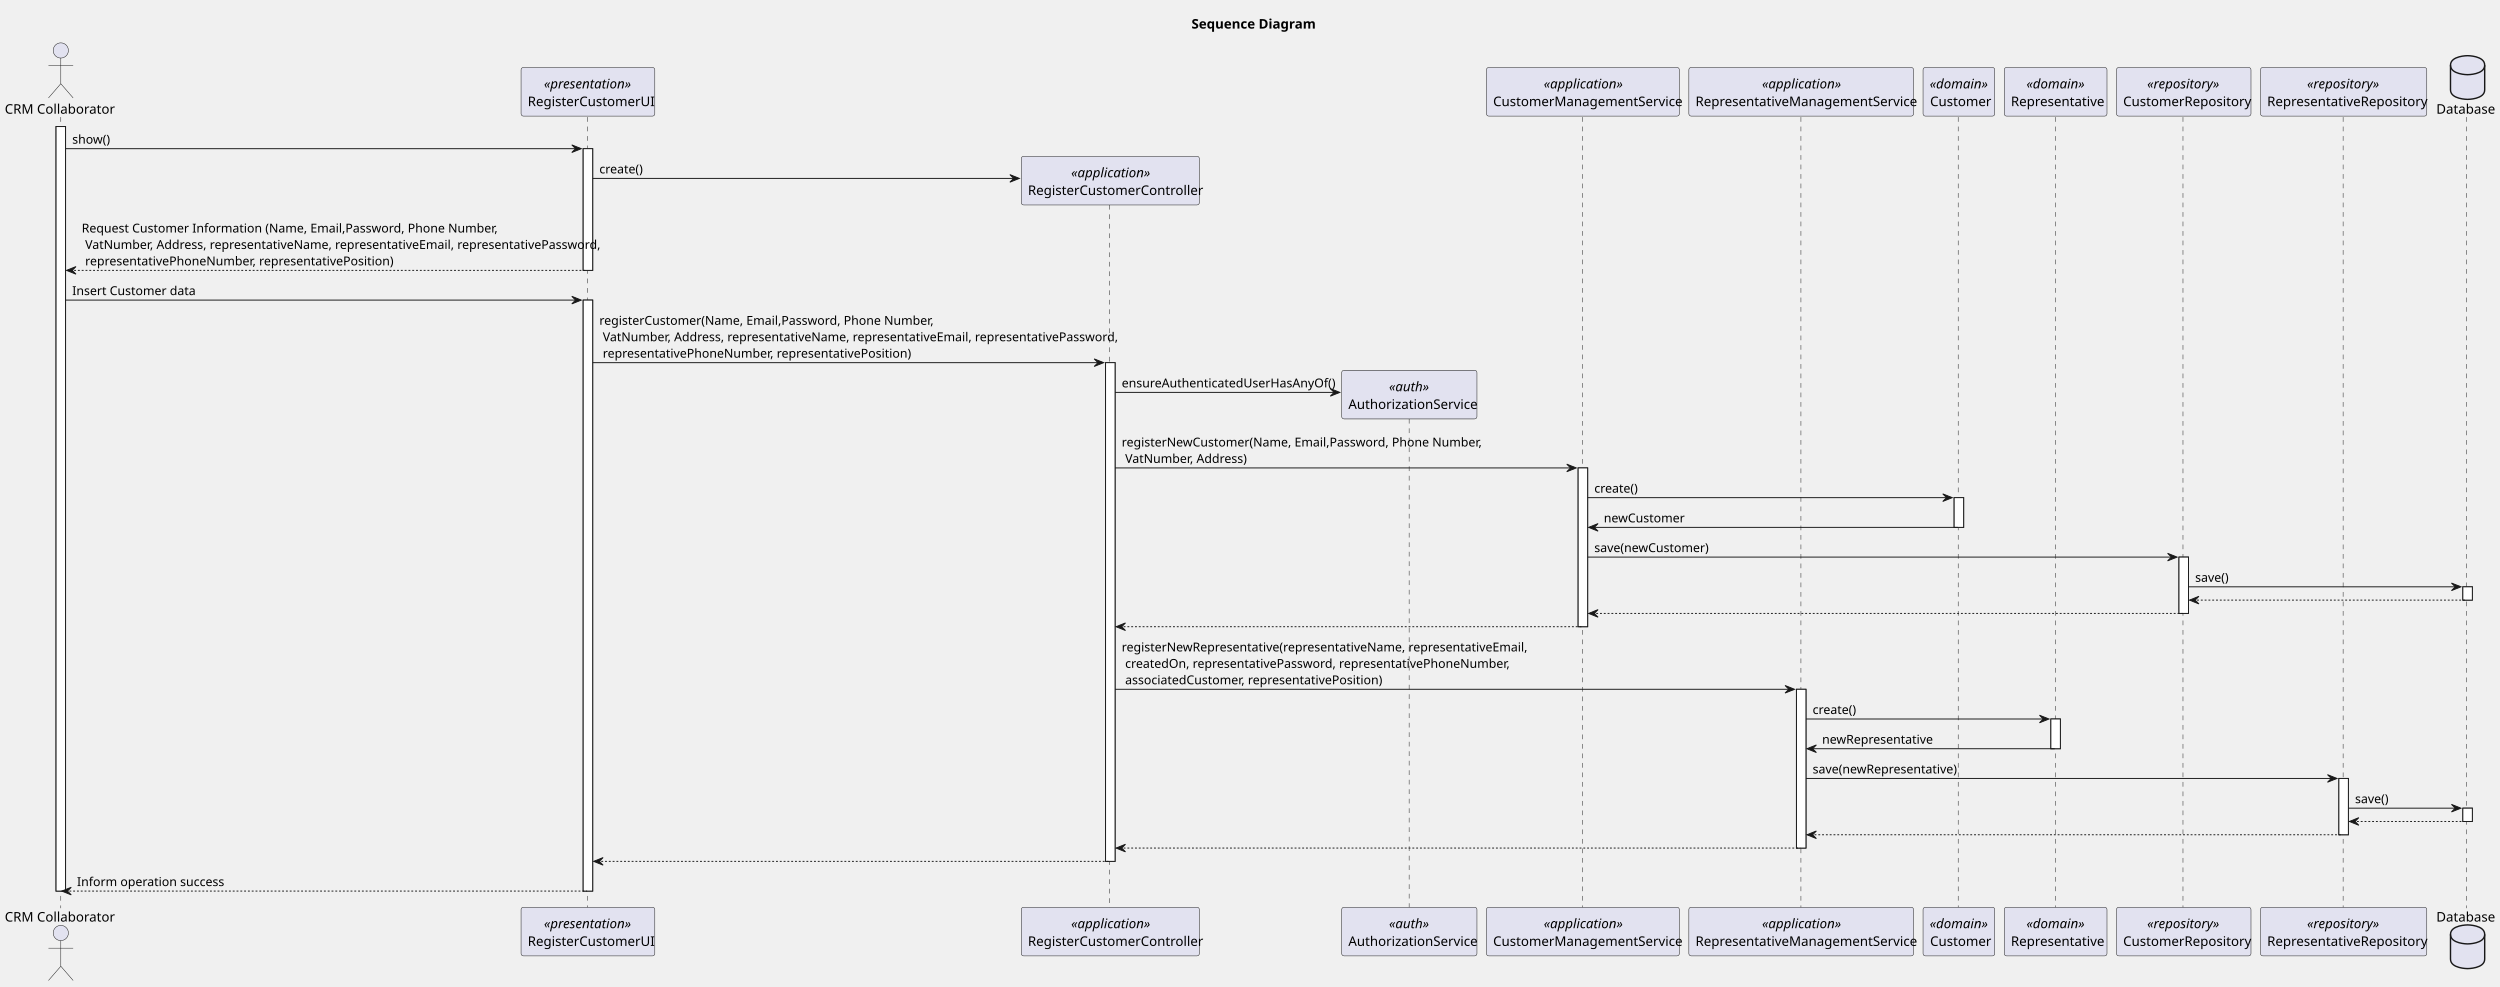
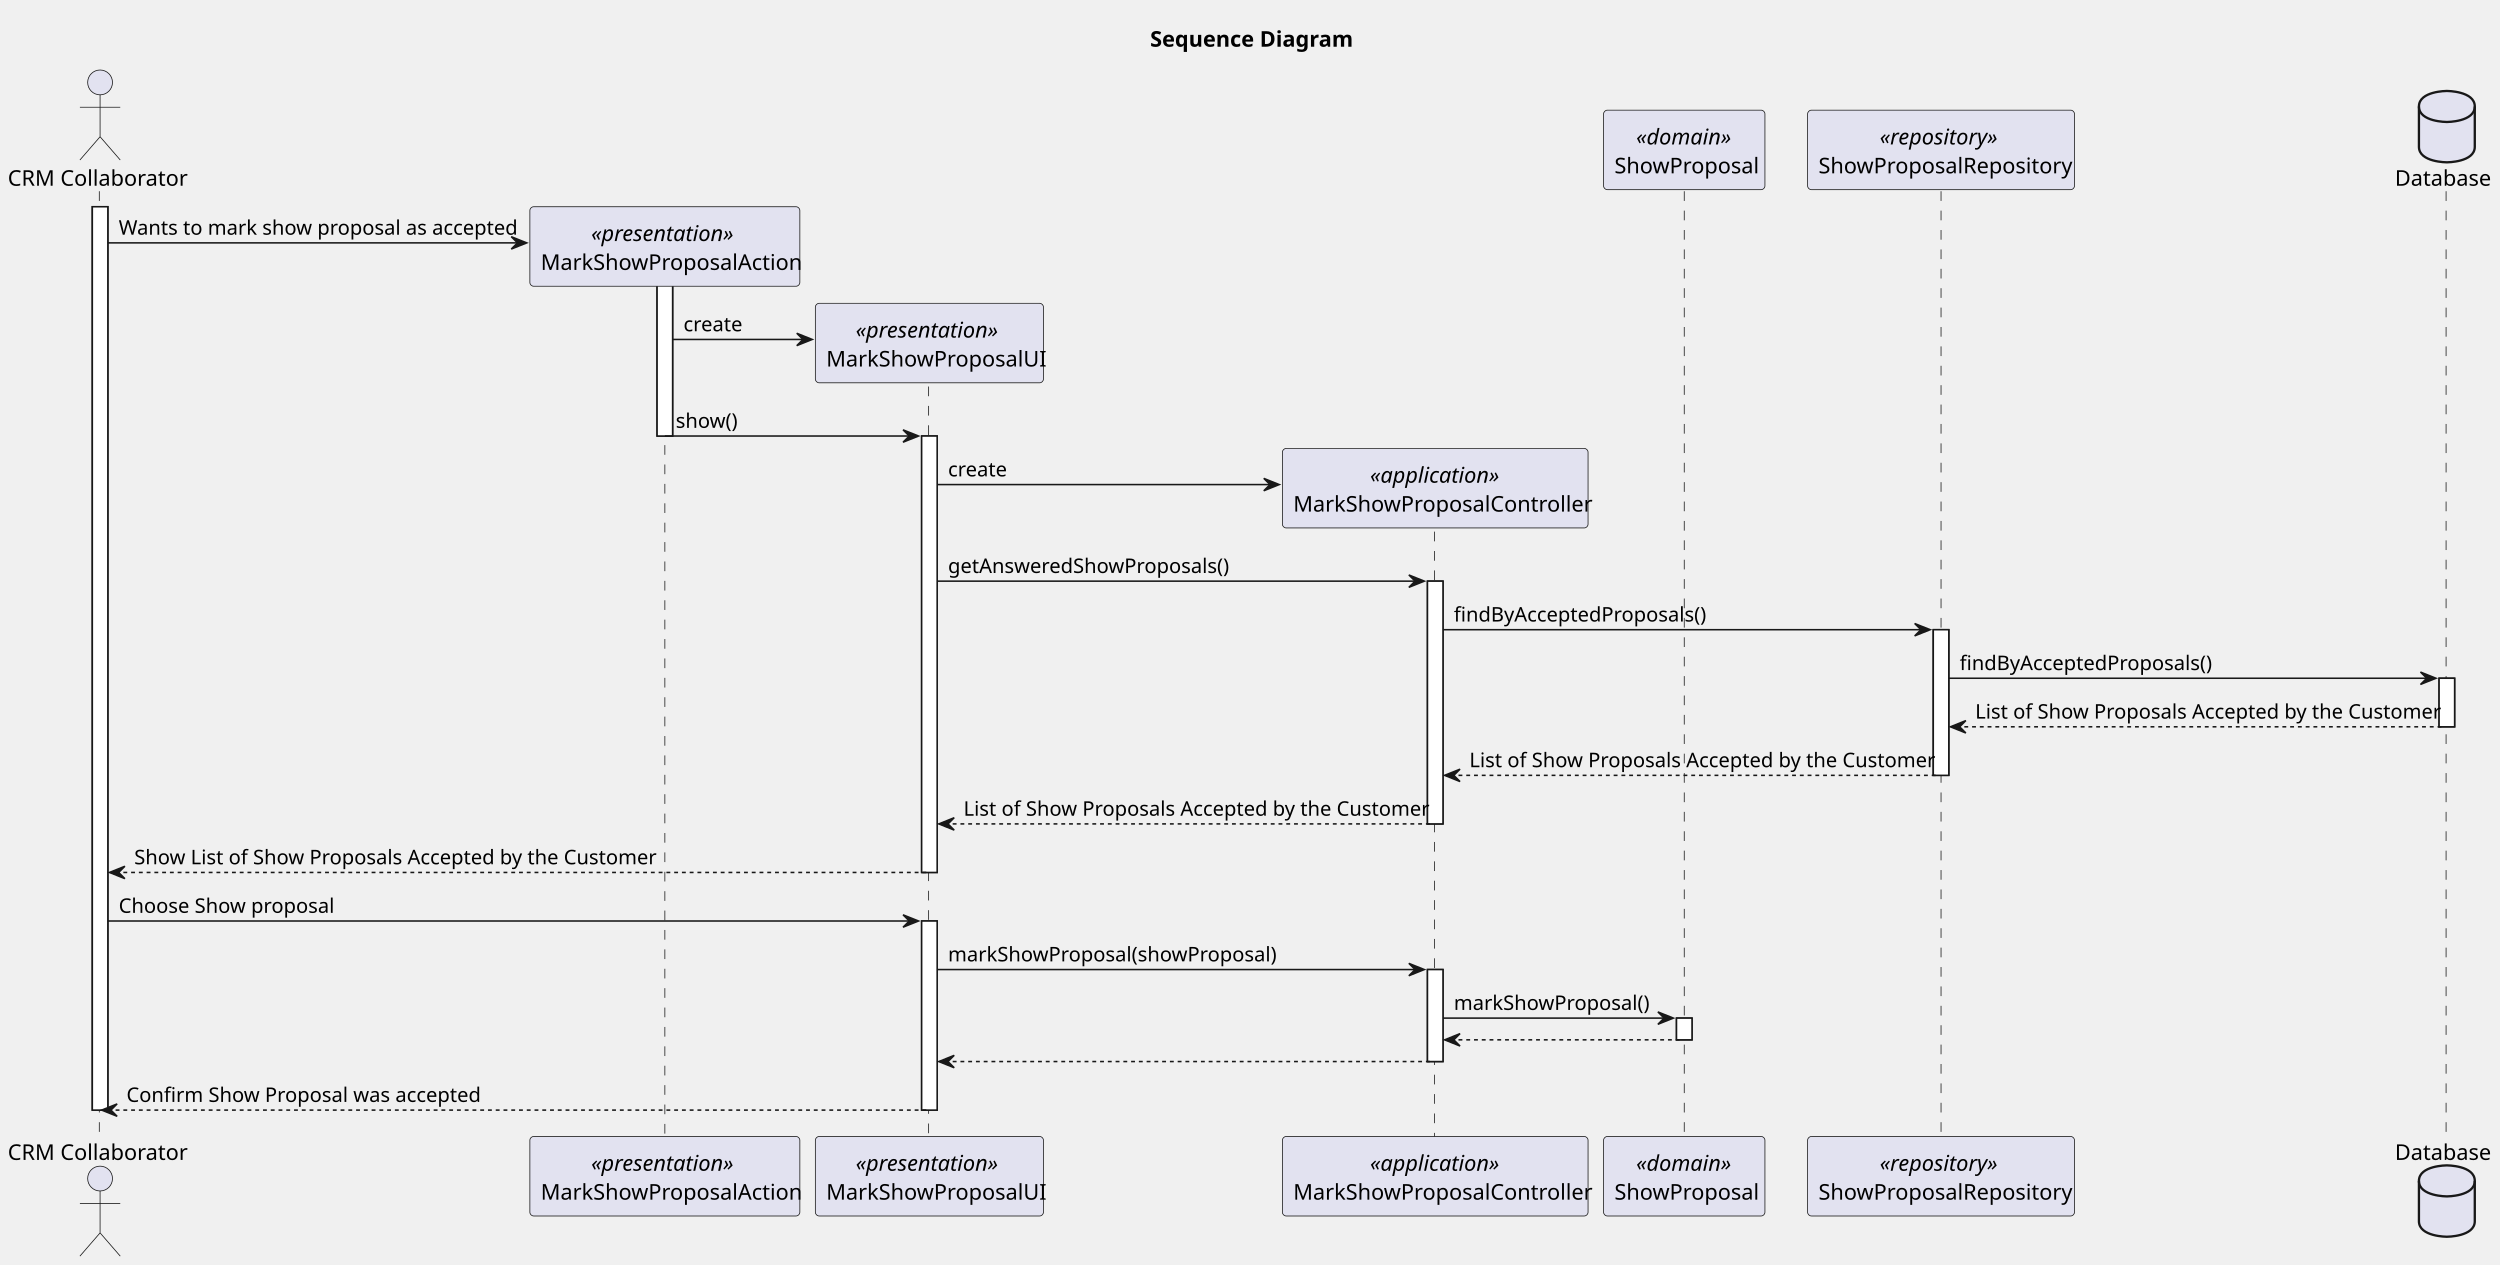
- <svg xmlns="http://www.w3.org/2000/svg" contentStyleType="text/css" height="1039px" preserveAspectRatio="none" style="width:2632px;height:1039px;background:#FFFFFF;" version="1.1" viewBox="0 0 2632 1039" width="2632px" zoomAndPan="magnify">
+ <svg xmlns="http://www.w3.org/2000/svg" contentStyleType="text/css" height="652.8px" preserveAspectRatio="none" style="width:1289px;height:652px;background:#FFFFFF;" version="1.1" viewBox="0 0 1289 652" width="1289.6px" zoomAndPan="magnify">
  <defs />
  <g>
-     <text fill="#000000" font-family="sans-serif" font-size="14" font-weight="bold" lengthAdjust="spacing" textLength="126.048" x="1254.4" y="30.107">Sequence Diagram</text>
-     <rect fill="#FFFFFF" height="804.887" style="stroke:#181818;stroke-width:1.0;" width="10" x="59.017" y="133.242" />
-     <rect fill="#FFFFFF" height="128.115" style="stroke:#181818;stroke-width:1.0;" width="10" x="613.976" y="156.533" />
-     <rect fill="#FFFFFF" height="622.189" style="stroke:#181818;stroke-width:1.0;" width="10" x="613.976" y="315.94" />
-     <rect fill="#FFFFFF" height="525.025" style="stroke:#181818;stroke-width:1.0;" width="10" x="1163.934" y="381.812" />
-     <rect fill="#FFFFFF" height="167.164" style="stroke:#181818;stroke-width:1.0;" width="10" x="1661.476" y="492.637" />
-     <rect fill="#FFFFFF" height="167.164" style="stroke:#181818;stroke-width:1.0;" width="10" x="1891.299" y="725.674" />
-     <rect fill="#FFFFFF" height="31.291" style="stroke:#181818;stroke-width:1.0;" width="10" x="2057.326" y="523.928" />
-     <rect fill="#FFFFFF" height="31.291" style="stroke:#181818;stroke-width:1.0;" width="10" x="2159.153" y="756.965" />
-     <rect fill="#FFFFFF" height="59.291" style="stroke:#181818;stroke-width:1.0;" width="10" x="2294.036" y="586.51" />
-     <rect fill="#FFFFFF" height="59.291" style="stroke:#181818;stroke-width:1.0;" width="10" x="2462.376" y="819.547" />
-     <rect fill="#FFFFFF" height="14" style="stroke:#181818;stroke-width:1.0;" width="10" x="2592.883" y="617.801" />
-     <rect fill="#FFFFFF" height="14" style="stroke:#181818;stroke-width:1.0;" width="10" x="2592.883" y="850.838" />
-     <line style="stroke:#181818;stroke-width:0.5;stroke-dasharray:5.0,5.0;" x1="64" x2="64" y1="123.242" y2="956.129" />
-     <line style="stroke:#181818;stroke-width:0.5;stroke-dasharray:5.0,5.0;" x1="618.569" x2="618.569" y1="123.242" y2="956.129" />
-     <line style="stroke:#181818;stroke-width:0.5;stroke-dasharray:5.0,5.0;" x1="1168.183" x2="1168.183" y1="205.654" y2="956.129" />
-     <line style="stroke:#181818;stroke-width:0.5;stroke-dasharray:5.0,5.0;" x1="1483.536" x2="1483.536" y1="430.934" y2="956.129" />
-     <line style="stroke:#181818;stroke-width:0.5;stroke-dasharray:5.0,5.0;" x1="1665.935" x2="1665.935" y1="123.242" y2="956.129" />
-     <line style="stroke:#181818;stroke-width:0.5;stroke-dasharray:5.0,5.0;" x1="1896.017" x2="1896.017" y1="123.242" y2="956.129" />
-     <line style="stroke:#181818;stroke-width:0.5;stroke-dasharray:5.0,5.0;" x1="2061.581" x2="2061.581" y1="123.242" y2="956.129" />
-     <line style="stroke:#181818;stroke-width:0.5;stroke-dasharray:5.0,5.0;" x1="2164.071" x2="2164.071" y1="123.242" y2="956.129" />
-     <line style="stroke:#181818;stroke-width:0.5;stroke-dasharray:5.0,5.0;" x1="2298.236" x2="2298.236" y1="123.242" y2="956.129" />
-     <line style="stroke:#181818;stroke-width:0.5;stroke-dasharray:5.0,5.0;" x1="2466.835" x2="2466.835" y1="123.242" y2="956.129" />
-     <line style="stroke:#181818;stroke-width:0.5;stroke-dasharray:5.0,5.0;" x1="2596.918" x2="2596.918" y1="123.242" y2="956.129" />
-     <text fill="#000000" font-family="sans-serif" font-size="14" lengthAdjust="spacing" textLength="112.034" x="5" y="119.728">CRM Collaborator</text>
-     <ellipse cx="64.017" cy="53.121" fill="#E2E2F0" rx="8" ry="8" style="stroke:#181818;stroke-width:0.5;" />
-     <path d="M64.017,61.121 L64.017,88.121 M51.017,69.121 L77.017,69.121 M64.017,88.121 L51.017,103.121 M64.017,88.121 L77.017,103.121 " fill="none" style="stroke:#181818;stroke-width:0.5;" />
-     <text fill="#000000" font-family="sans-serif" font-size="14" lengthAdjust="spacing" textLength="112.034" x="5" y="970.236">CRM Collaborator</text>
-     <ellipse cx="64.017" cy="982.25" fill="#E2E2F0" rx="8" ry="8" style="stroke:#181818;stroke-width:0.5;" />
-     <path d="M64.017,990.25 L64.017,1017.25 M51.017,998.25 L77.017,998.25 M64.017,1017.25 L51.017,1032.25 M64.017,1017.25 L77.017,1032.25 " fill="none" style="stroke:#181818;stroke-width:0.5;" />
-     <rect fill="#E2E2F0" height="51.242" rx="2.5" ry="2.5" style="stroke:#181818;stroke-width:0.5;" width="140.814" x="548.569" y="71" />
-     <text fill="#000000" font-family="sans-serif" font-size="14" font-style="italic" lengthAdjust="spacing" textLength="92.627" x="572.662" y="93.107">«presentation»</text>
-     <text fill="#000000" font-family="sans-serif" font-size="14" lengthAdjust="spacing" textLength="126.814" x="555.569" y="111.728">RegisterCustomerUI</text>
-     <rect fill="#E2E2F0" height="51.242" rx="2.5" ry="2.5" style="stroke:#181818;stroke-width:0.5;" width="140.814" x="548.569" y="955.129" />
-     <text fill="#000000" font-family="sans-serif" font-size="14" font-style="italic" lengthAdjust="spacing" textLength="92.627" x="572.662" y="977.236">«presentation»</text>
-     <text fill="#000000" font-family="sans-serif" font-size="14" lengthAdjust="spacing" textLength="126.814" x="555.569" y="995.857">RegisterCustomerUI</text>
-     <rect fill="#E2E2F0" height="51.242" rx="2.5" ry="2.5" style="stroke:#181818;stroke-width:0.5;" width="187.503" x="1075.183" y="955.129" />
-     <text fill="#000000" font-family="sans-serif" font-size="14" font-style="italic" lengthAdjust="spacing" textLength="82.51" x="1127.679" y="977.236">«application»</text>
-     <text fill="#000000" font-family="sans-serif" font-size="14" lengthAdjust="spacing" textLength="173.503" x="1082.183" y="995.857">RegisterCustomerController</text>
-     <rect fill="#E2E2F0" height="51.242" rx="2.5" ry="2.5" style="stroke:#181818;stroke-width:0.5;" width="142.399" x="1412.536" y="955.129" />
-     <text fill="#000000" font-family="sans-serif" font-size="14" font-style="italic" lengthAdjust="spacing" textLength="42.82" x="1462.325" y="977.236">«auth»</text>
-     <text fill="#000000" font-family="sans-serif" font-size="14" lengthAdjust="spacing" textLength="128.399" x="1419.536" y="995.857">AuthorizationService</text>
-     <rect fill="#E2E2F0" height="51.242" rx="2.5" ry="2.5" style="stroke:#181818;stroke-width:0.5;" width="203.082" x="1564.935" y="71" />
-     <text fill="#000000" font-family="sans-serif" font-size="14" font-style="italic" lengthAdjust="spacing" textLength="82.51" x="1625.221" y="93.107">«application»</text>
-     <text fill="#000000" font-family="sans-serif" font-size="14" lengthAdjust="spacing" textLength="189.082" x="1571.935" y="111.728">CustomerManagementService</text>
-     <rect fill="#E2E2F0" height="51.242" rx="2.5" ry="2.5" style="stroke:#181818;stroke-width:0.5;" width="203.082" x="1564.935" y="955.129" />
-     <text fill="#000000" font-family="sans-serif" font-size="14" font-style="italic" lengthAdjust="spacing" textLength="82.51" x="1625.221" y="977.236">«application»</text>
-     <text fill="#000000" font-family="sans-serif" font-size="14" lengthAdjust="spacing" textLength="189.082" x="1571.935" y="995.857">CustomerManagementService</text>
-     <rect fill="#E2E2F0" height="51.242" rx="2.5" ry="2.5" style="stroke:#181818;stroke-width:0.5;" width="236.565" x="1778.017" y="71" />
-     <text fill="#000000" font-family="sans-serif" font-size="14" font-style="italic" lengthAdjust="spacing" textLength="82.51" x="1855.044" y="93.107">«application»</text>
-     <text fill="#000000" font-family="sans-serif" font-size="14" lengthAdjust="spacing" textLength="222.565" x="1785.017" y="111.728">RepresentativeManagementService</text>
-     <rect fill="#E2E2F0" height="51.242" rx="2.5" ry="2.5" style="stroke:#181818;stroke-width:0.5;" width="236.565" x="1778.017" y="955.129" />
-     <text fill="#000000" font-family="sans-serif" font-size="14" font-style="italic" lengthAdjust="spacing" textLength="82.51" x="1855.044" y="977.236">«application»</text>
-     <text fill="#000000" font-family="sans-serif" font-size="14" lengthAdjust="spacing" textLength="222.565" x="1785.017" y="995.857">RepresentativeManagementService</text>
-     <rect fill="#E2E2F0" height="51.242" rx="2.5" ry="2.5" style="stroke:#181818;stroke-width:0.5;" width="75.489" x="2024.582" y="71" />
-     <text fill="#000000" font-family="sans-serif" font-size="14" font-style="italic" lengthAdjust="spacing" textLength="61.489" x="2031.582" y="93.107">«domain»</text>
-     <text fill="#000000" font-family="sans-serif" font-size="14" lengthAdjust="spacing" textLength="60.683" x="2031.985" y="111.728">Customer</text>
-     <rect fill="#E2E2F0" height="51.242" rx="2.5" ry="2.5" style="stroke:#181818;stroke-width:0.5;" width="75.489" x="2024.582" y="955.129" />
-     <text fill="#000000" font-family="sans-serif" font-size="14" font-style="italic" lengthAdjust="spacing" textLength="61.489" x="2031.582" y="977.236">«domain»</text>
-     <text fill="#000000" font-family="sans-serif" font-size="14" lengthAdjust="spacing" textLength="60.683" x="2031.985" y="995.857">Customer</text>
-     <rect fill="#E2E2F0" height="51.242" rx="2.5" ry="2.5" style="stroke:#181818;stroke-width:0.5;" width="108.165" x="2110.071" y="71" />
-     <text fill="#000000" font-family="sans-serif" font-size="14" font-style="italic" lengthAdjust="spacing" textLength="61.489" x="2133.409" y="93.107">«domain»</text>
-     <text fill="#000000" font-family="sans-serif" font-size="14" lengthAdjust="spacing" textLength="94.165" x="2117.071" y="111.728">Representative</text>
-     <rect fill="#E2E2F0" height="51.242" rx="2.5" ry="2.5" style="stroke:#181818;stroke-width:0.5;" width="108.165" x="2110.071" y="955.129" />
-     <text fill="#000000" font-family="sans-serif" font-size="14" font-style="italic" lengthAdjust="spacing" textLength="61.489" x="2133.409" y="977.236">«domain»</text>
-     <text fill="#000000" font-family="sans-serif" font-size="14" lengthAdjust="spacing" textLength="94.165" x="2117.071" y="995.857">Representative</text>
-     <rect fill="#E2E2F0" height="51.242" rx="2.5" ry="2.5" style="stroke:#181818;stroke-width:0.5;" width="141.6" x="2228.236" y="71" />
-     <text fill="#000000" font-family="sans-serif" font-size="14" font-style="italic" lengthAdjust="spacing" textLength="77.041" x="2260.515" y="93.107">«repository»</text>
-     <text fill="#000000" font-family="sans-serif" font-size="14" lengthAdjust="spacing" textLength="127.6" x="2235.236" y="111.728">CustomerRepository</text>
-     <rect fill="#E2E2F0" height="51.242" rx="2.5" ry="2.5" style="stroke:#181818;stroke-width:0.5;" width="141.6" x="2228.236" y="955.129" />
-     <text fill="#000000" font-family="sans-serif" font-size="14" font-style="italic" lengthAdjust="spacing" textLength="77.041" x="2260.515" y="977.236">«repository»</text>
-     <text fill="#000000" font-family="sans-serif" font-size="14" lengthAdjust="spacing" textLength="127.6" x="2235.236" y="995.857">CustomerRepository</text>
-     <rect fill="#E2E2F0" height="51.242" rx="2.5" ry="2.5" style="stroke:#181818;stroke-width:0.5;" width="175.082" x="2379.835" y="71" />
-     <text fill="#000000" font-family="sans-serif" font-size="14" font-style="italic" lengthAdjust="spacing" textLength="77.041" x="2428.856" y="93.107">«repository»</text>
-     <text fill="#000000" font-family="sans-serif" font-size="14" lengthAdjust="spacing" textLength="161.082" x="2386.835" y="111.728">RepresentativeRepository</text>
-     <rect fill="#E2E2F0" height="51.242" rx="2.5" ry="2.5" style="stroke:#181818;stroke-width:0.5;" width="175.082" x="2379.835" y="955.129" />
-     <text fill="#000000" font-family="sans-serif" font-size="14" font-style="italic" lengthAdjust="spacing" textLength="77.041" x="2428.856" y="977.236">«repository»</text>
-     <text fill="#000000" font-family="sans-serif" font-size="14" lengthAdjust="spacing" textLength="161.082" x="2386.835" y="995.857">RepresentativeRepository</text>
-     <text fill="#000000" font-family="sans-serif" font-size="14" lengthAdjust="spacing" textLength="59.931" x="2564.918" y="119.728">Database</text>
-     <path d="M2579.883,68.621 C2579.883,58.621 2597.883,58.621 2597.883,58.621 C2597.883,58.621 2615.883,58.621 2615.883,68.621 L2615.883,94.621 C2615.883,104.621 2597.883,104.621 2597.883,104.621 C2597.883,104.621 2579.883,104.621 2579.883,94.621 L2579.883,68.621 " fill="#E2E2F0" style="stroke:#181818;stroke-width:1.5;" />
-     <path d="M2579.883,68.621 C2579.883,78.621 2597.883,78.621 2597.883,78.621 C2597.883,78.621 2615.883,78.621 2615.883,68.621 " fill="none" style="stroke:#181818;stroke-width:1.5;" />
-     <text fill="#000000" font-family="sans-serif" font-size="14" lengthAdjust="spacing" textLength="59.931" x="2564.918" y="970.236">Database</text>
-     <path d="M2579.883,983.75 C2579.883,973.75 2597.883,973.75 2597.883,973.75 C2597.883,973.75 2615.883,973.75 2615.883,983.75 L2615.883,1009.75 C2615.883,1019.75 2597.883,1019.75 2597.883,1019.75 C2597.883,1019.75 2579.883,1019.75 2579.883,1009.75 L2579.883,983.75 " fill="#E2E2F0" style="stroke:#181818;stroke-width:1.5;" />
-     <path d="M2579.883,983.75 C2579.883,993.75 2597.883,993.75 2597.883,993.75 C2597.883,993.75 2615.883,993.75 2615.883,983.75 " fill="none" style="stroke:#181818;stroke-width:1.5;" />
-     <rect fill="#FFFFFF" height="804.887" style="stroke:#181818;stroke-width:1.0;" width="10" x="59.017" y="133.242" />
-     <rect fill="#FFFFFF" height="128.115" style="stroke:#181818;stroke-width:1.0;" width="10" x="613.976" y="156.533" />
-     <rect fill="#FFFFFF" height="622.189" style="stroke:#181818;stroke-width:1.0;" width="10" x="613.976" y="315.94" />
-     <rect fill="#FFFFFF" height="525.025" style="stroke:#181818;stroke-width:1.0;" width="10" x="1163.934" y="381.812" />
-     <rect fill="#FFFFFF" height="167.164" style="stroke:#181818;stroke-width:1.0;" width="10" x="1661.476" y="492.637" />
-     <rect fill="#FFFFFF" height="167.164" style="stroke:#181818;stroke-width:1.0;" width="10" x="1891.299" y="725.674" />
-     <rect fill="#FFFFFF" height="31.291" style="stroke:#181818;stroke-width:1.0;" width="10" x="2057.326" y="523.928" />
-     <rect fill="#FFFFFF" height="31.291" style="stroke:#181818;stroke-width:1.0;" width="10" x="2159.153" y="756.965" />
-     <rect fill="#FFFFFF" height="59.291" style="stroke:#181818;stroke-width:1.0;" width="10" x="2294.036" y="586.51" />
-     <rect fill="#FFFFFF" height="59.291" style="stroke:#181818;stroke-width:1.0;" width="10" x="2462.376" y="819.547" />
-     <rect fill="#FFFFFF" height="14" style="stroke:#181818;stroke-width:1.0;" width="10" x="2592.883" y="617.801" />
-     <rect fill="#FFFFFF" height="14" style="stroke:#181818;stroke-width:1.0;" width="10" x="2592.883" y="850.838" />
-     <polygon fill="#181818" points="601.976,152.533,611.976,156.533,601.976,160.533,605.976,156.533" style="stroke:#181818;stroke-width:1.0;" />
-     <line style="stroke:#181818;stroke-width:1.0;" x1="69.017" x2="607.976" y1="156.533" y2="156.533" />
-     <text fill="#000000" font-family="sans-serif" font-size="13" lengthAdjust="spacing" textLength="39.006" x="76.017" y="151.27">show()</text>
-     <polygon fill="#181818" points="1063.183,183.824,1073.183,187.824,1063.183,191.824,1067.183,187.824" style="stroke:#181818;stroke-width:1.0;" />
-     <line style="stroke:#181818;stroke-width:1.0;" x1="623.976" x2="1069.183" y1="187.824" y2="187.824" />
-     <text fill="#000000" font-family="sans-serif" font-size="13" lengthAdjust="spacing" textLength="44.789" x="630.976" y="182.561">create()</text>
-     <rect fill="#E2E2F0" height="51.242" rx="2.5" ry="2.5" style="stroke:#181818;stroke-width:0.5;" width="187.503" x="1075.183" y="164.533" />
-     <text fill="#000000" font-family="sans-serif" font-size="14" font-style="italic" lengthAdjust="spacing" textLength="82.51" x="1127.679" y="186.641">«application»</text>
-     <text fill="#000000" font-family="sans-serif" font-size="14" lengthAdjust="spacing" textLength="173.503" x="1082.183" y="205.262">RegisterCustomerController</text>
-     <polygon fill="#181818" points="80.017,280.648,70.017,284.648,80.017,288.648,76.017,284.648" style="stroke:#181818;stroke-width:1.0;" />
-     <line style="stroke:#181818;stroke-width:1.0;stroke-dasharray:2.0,2.0;" x1="74.017" x2="617.976" y1="284.648" y2="284.648" />
-     <text fill="#000000" font-family="sans-serif" font-size="13" lengthAdjust="spacing" textLength="418.336" x="86.017" y="244.804">Request Customer Information (Name, Email,Password, Phone Number,</text>
-     <text fill="#000000" font-family="sans-serif" font-size="13" lengthAdjust="spacing" textLength="517.347" x="89.629" y="262.095">VatNumber, Address, representativeName, representativeEmail, representativePassword,</text>
-     <text fill="#000000" font-family="sans-serif" font-size="13" lengthAdjust="spacing" textLength="306.389" x="89.629" y="279.386">representativePhoneNumber, representativePosition)</text>
-     <polygon fill="#181818" points="601.976,311.94,611.976,315.94,601.976,319.94,605.976,315.94" style="stroke:#181818;stroke-width:1.0;" />
-     <line style="stroke:#181818;stroke-width:1.0;" x1="69.017" x2="607.976" y1="315.94" y2="315.94" />
-     <text fill="#000000" font-family="sans-serif" font-size="13" lengthAdjust="spacing" textLength="121.386" x="76.017" y="310.677">Insert Customer data</text>
-     <polygon fill="#181818" points="1151.934,377.812,1161.934,381.812,1151.934,385.812,1155.934,381.812" style="stroke:#181818;stroke-width:1.0;" />
-     <line style="stroke:#181818;stroke-width:1.0;" x1="623.976" x2="1157.934" y1="381.812" y2="381.812" />
-     <text fill="#000000" font-family="sans-serif" font-size="13" lengthAdjust="spacing" textLength="337.397" x="630.976" y="341.968">registerCustomer(Name, Email,Password, Phone Number,</text>
-     <text fill="#000000" font-family="sans-serif" font-size="13" lengthAdjust="spacing" textLength="517.347" x="634.587" y="359.259">VatNumber, Address, representativeName, representativeEmail, representativePassword,</text>
-     <text fill="#000000" font-family="sans-serif" font-size="13" lengthAdjust="spacing" textLength="306.389" x="634.587" y="376.55">representativePhoneNumber, representativePosition)</text>
-     <polygon fill="#181818" points="1400.536,409.103,1410.536,413.103,1400.536,417.103,1404.536,413.103" style="stroke:#181818;stroke-width:1.0;" />
-     <line style="stroke:#181818;stroke-width:1.0;" x1="1173.934" x2="1406.536" y1="413.103" y2="413.103" />
-     <text fill="#000000" font-family="sans-serif" font-size="13" lengthAdjust="spacing" textLength="214.602" x="1180.934" y="407.841">ensureAuthenticatedUserHasAnyOf()</text>
-     <rect fill="#E2E2F0" height="51.242" rx="2.5" ry="2.5" style="stroke:#181818;stroke-width:0.5;" width="142.399" x="1412.536" y="389.812" />
-     <text fill="#000000" font-family="sans-serif" font-size="14" font-style="italic" lengthAdjust="spacing" textLength="42.82" x="1462.325" y="411.92">«auth»</text>
-     <text fill="#000000" font-family="sans-serif" font-size="14" lengthAdjust="spacing" textLength="128.399" x="1419.536" y="430.541">AuthorizationService</text>
-     <polygon fill="#181818" points="1649.476,488.637,1659.476,492.637,1649.476,496.637,1653.476,492.637" style="stroke:#181818;stroke-width:1.0;" />
-     <line style="stroke:#181818;stroke-width:1.0;" x1="1173.934" x2="1655.476" y1="492.637" y2="492.637" />
-     <text fill="#000000" font-family="sans-serif" font-size="13" lengthAdjust="spacing" textLength="363.403" x="1180.934" y="470.083">registerNewCustomer(Name, Email,Password, Phone Number,</text>
-     <text fill="#000000" font-family="sans-serif" font-size="13" lengthAdjust="spacing" textLength="124.992" x="1184.546" y="487.374">VatNumber, Address)</text>
-     <polygon fill="#181818" points="2045.326,519.928,2055.326,523.928,2045.326,527.928,2049.326,523.928" style="stroke:#181818;stroke-width:1.0;" />
-     <line style="stroke:#181818;stroke-width:1.0;" x1="1671.476" x2="2051.326" y1="523.928" y2="523.928" />
-     <text fill="#000000" font-family="sans-serif" font-size="13" lengthAdjust="spacing" textLength="44.789" x="1678.476" y="518.665">create()</text>
-     <polygon fill="#181818" points="1682.476,551.219,1672.476,555.219,1682.476,559.219,1678.476,555.219" style="stroke:#181818;stroke-width:1.0;" />
-     <line style="stroke:#181818;stroke-width:1.0;" x1="1676.476" x2="2061.326" y1="555.219" y2="555.219" />
-     <text fill="#000000" font-family="sans-serif" font-size="13" lengthAdjust="spacing" textLength="80.196" x="1688.476" y="549.956">newCustomer</text>
-     <polygon fill="#181818" points="2282.036,582.51,2292.036,586.51,2282.036,590.51,2286.036,586.51" style="stroke:#181818;stroke-width:1.0;" />
-     <line style="stroke:#181818;stroke-width:1.0;" x1="1671.476" x2="2288.036" y1="586.51" y2="586.51" />
-     <text fill="#000000" font-family="sans-serif" font-size="13" lengthAdjust="spacing" textLength="116.314" x="1678.476" y="581.247">save(newCustomer)</text>
-     <polygon fill="#181818" points="2580.883,613.801,2590.883,617.801,2580.883,621.801,2584.883,617.801" style="stroke:#181818;stroke-width:1.0;" />
-     <line style="stroke:#181818;stroke-width:1.0;" x1="2304.036" x2="2586.883" y1="617.801" y2="617.801" />
-     <text fill="#000000" font-family="sans-serif" font-size="13" lengthAdjust="spacing" textLength="36.118" x="2311.036" y="612.538">save()</text>
-     <polygon fill="#181818" points="2315.036,627.801,2305.036,631.801,2315.036,635.801,2311.036,631.801" style="stroke:#181818;stroke-width:1.0;" />
-     <line style="stroke:#181818;stroke-width:1.0;stroke-dasharray:2.0,2.0;" x1="2309.036" x2="2596.883" y1="631.801" y2="631.801" />
-     <polygon fill="#181818" points="1682.476,641.801,1672.476,645.801,1682.476,649.801,1678.476,645.801" style="stroke:#181818;stroke-width:1.0;" />
-     <line style="stroke:#181818;stroke-width:1.0;stroke-dasharray:2.0,2.0;" x1="1676.476" x2="2298.036" y1="645.801" y2="645.801" />
-     <polygon fill="#181818" points="1184.934,655.801,1174.934,659.801,1184.934,663.801,1180.934,659.801" style="stroke:#181818;stroke-width:1.0;" />
-     <line style="stroke:#181818;stroke-width:1.0;stroke-dasharray:2.0,2.0;" x1="1178.934" x2="1665.476" y1="659.801" y2="659.801" />
-     <polygon fill="#181818" points="1879.299,721.674,1889.299,725.674,1879.299,729.674,1883.299,725.674" style="stroke:#181818;stroke-width:1.0;" />
-     <line style="stroke:#181818;stroke-width:1.0;" x1="1173.934" x2="1885.299" y1="725.674" y2="725.674" />
-     <text fill="#000000" font-family="sans-serif" font-size="13" lengthAdjust="spacing" textLength="403.901" x="1180.934" y="685.829">registerNewRepresentative(representativeName, representativeEmail,</text>
-     <text fill="#000000" font-family="sans-serif" font-size="13" lengthAdjust="spacing" textLength="384.427" x="1184.546" y="703.12">createdOn, representativePassword, representativePhoneNumber,</text>
-     <text fill="#000000" font-family="sans-serif" font-size="13" lengthAdjust="spacing" textLength="258.68" x="1184.546" y="720.411">associatedCustomer, representativePosition)</text>
-     <polygon fill="#181818" points="2147.153,752.965,2157.153,756.965,2147.153,760.965,2151.153,756.965" style="stroke:#181818;stroke-width:1.0;" />
-     <line style="stroke:#181818;stroke-width:1.0;" x1="1901.299" x2="2153.153" y1="756.965" y2="756.965" />
-     <text fill="#000000" font-family="sans-serif" font-size="13" lengthAdjust="spacing" textLength="44.789" x="1908.299" y="751.702">create()</text>
-     <polygon fill="#181818" points="1912.299,784.256,1902.299,788.256,1912.299,792.256,1908.299,788.256" style="stroke:#181818;stroke-width:1.0;" />
-     <line style="stroke:#181818;stroke-width:1.0;" x1="1906.299" x2="2163.153" y1="788.256" y2="788.256" />
-     <text fill="#000000" font-family="sans-serif" font-size="13" lengthAdjust="spacing" textLength="111.287" x="1918.299" y="782.993">newRepresentative</text>
-     <polygon fill="#181818" points="2450.376,815.547,2460.376,819.547,2450.376,823.547,2454.376,819.547" style="stroke:#181818;stroke-width:1.0;" />
-     <line style="stroke:#181818;stroke-width:1.0;" x1="1901.299" x2="2456.376" y1="819.547" y2="819.547" />
-     <text fill="#000000" font-family="sans-serif" font-size="13" lengthAdjust="spacing" textLength="147.405" x="1908.299" y="814.284">save(newRepresentative)</text>
-     <polygon fill="#181818" points="2580.883,846.838,2590.883,850.838,2580.883,854.838,2584.883,850.838" style="stroke:#181818;stroke-width:1.0;" />
-     <line style="stroke:#181818;stroke-width:1.0;" x1="2472.376" x2="2586.883" y1="850.838" y2="850.838" />
-     <text fill="#000000" font-family="sans-serif" font-size="13" lengthAdjust="spacing" textLength="36.118" x="2479.376" y="845.575">save()</text>
-     <polygon fill="#181818" points="2483.376,860.838,2473.376,864.838,2483.376,868.838,2479.376,864.838" style="stroke:#181818;stroke-width:1.0;" />
-     <line style="stroke:#181818;stroke-width:1.0;stroke-dasharray:2.0,2.0;" x1="2477.376" x2="2596.883" y1="864.838" y2="864.838" />
-     <polygon fill="#181818" points="1912.299,874.838,1902.299,878.838,1912.299,882.838,1908.299,878.838" style="stroke:#181818;stroke-width:1.0;" />
-     <line style="stroke:#181818;stroke-width:1.0;stroke-dasharray:2.0,2.0;" x1="1906.299" x2="2466.376" y1="878.838" y2="878.838" />
-     <polygon fill="#181818" points="1184.934,888.838,1174.934,892.838,1184.934,896.838,1180.934,892.838" style="stroke:#181818;stroke-width:1.0;" />
-     <line style="stroke:#181818;stroke-width:1.0;stroke-dasharray:2.0,2.0;" x1="1178.934" x2="1895.299" y1="892.838" y2="892.838" />
-     <polygon fill="#181818" points="634.976,902.838,624.976,906.838,634.976,910.838,630.976,906.838" style="stroke:#181818;stroke-width:1.0;" />
-     <line style="stroke:#181818;stroke-width:1.0;stroke-dasharray:2.0,2.0;" x1="628.976" x2="1167.934" y1="906.838" y2="906.838" />
-     <polygon fill="#181818" points="75.017,934.129,65.017,938.129,75.017,942.129,71.017,938.129" style="stroke:#181818;stroke-width:1.0;" />
-     <line style="stroke:#181818;stroke-width:1.0;stroke-dasharray:2.0,2.0;" x1="69.017" x2="617.976" y1="938.129" y2="938.129" />
-     <text fill="#000000" font-family="sans-serif" font-size="13" lengthAdjust="spacing" textLength="145.234" x="81.017" y="932.866">Inform operation success</text>
+     <text fill="#000000" font-family="sans-serif" font-size="11.2" font-weight="bold" lengthAdjust="spacing" textLength="105.6" x="593" y="24.086">Sequence Diagram</text>
+     <rect fill="#FFFFFF" height="465.775" style="stroke:#181818;stroke-width:0.8;" width="8" x="47.6" y="106.594" />
+     <rect fill="#FFFFFF" height="91.588" style="stroke:#181818;stroke-width:0.8;" width="8" x="338.8" y="133.227" />
+     <rect fill="#FFFFFF" height="225.023" style="stroke:#181818;stroke-width:0.8;" width="8" x="475.2" y="224.814" />
+     <rect fill="#FFFFFF" height="97.498" style="stroke:#181818;stroke-width:0.8;" width="8" x="475.2" y="474.87" />
+     <rect fill="#FFFFFF" height="125.164" style="stroke:#181818;stroke-width:0.8;" width="8" x="736" y="299.641" />
+     <rect fill="#FFFFFF" height="47.433" style="stroke:#181818;stroke-width:0.8;" width="8" x="736" y="499.903" />
+     <rect fill="#FFFFFF" height="11.2" style="stroke:#181818;stroke-width:0.8;" width="8" x="864.4" y="524.936" />
+     <rect fill="#FFFFFF" height="75.098" style="stroke:#181818;stroke-width:0.8;" width="8" x="996.8" y="324.673" />
+     <rect fill="#FFFFFF" height="25.033" style="stroke:#181818;stroke-width:0.8;" width="8" x="1257.6" y="349.706" />
+     <line style="stroke:#181818;stroke-width:0.4;stroke-dasharray:5.0,5.0;" x1="51.2" x2="51.2" y1="98.594" y2="586.769" />
+     <line style="stroke:#181818;stroke-width:0.4;stroke-dasharray:5.0,5.0;" x1="342.8" x2="342.8" y1="139.491" y2="586.769" />
+     <line style="stroke:#181818;stroke-width:0.4;stroke-dasharray:5.0,5.0;" x1="478.8" x2="478.8" y1="189.284" y2="586.769" />
+     <line style="stroke:#181818;stroke-width:0.4;stroke-dasharray:5.0,5.0;" x1="739.6" x2="739.6" y1="264.111" y2="586.769" />
+     <line style="stroke:#181818;stroke-width:0.4;stroke-dasharray:5.0,5.0;" x1="868.4" x2="868.4" y1="98.594" y2="586.769" />
+     <line style="stroke:#181818;stroke-width:0.4;stroke-dasharray:5.0,5.0;" x1="1000.8" x2="1000.8" y1="98.594" y2="586.769" />
+     <line style="stroke:#181818;stroke-width:0.4;stroke-dasharray:5.0,5.0;" x1="1261.2" x2="1261.2" y1="98.594" y2="586.769" />
+     <text fill="#000000" font-family="sans-serif" font-size="11.2" lengthAdjust="spacing" textLength="90.4" x="4" y="95.783">CRM Collaborator</text>
+     <ellipse cx="51.6" cy="42.497" fill="#E2E2F0" rx="6.4" ry="6.4" style="stroke:#181818;stroke-width:0.4;" />
+     <path d="M51.6,48.897 L51.6,70.497 M41.2,55.297 L62,55.297 M51.6,70.497 L41.2,82.497 M51.6,70.497 L62,82.497 " fill="none" style="stroke:#181818;stroke-width:0.4;" />
+     <text fill="#000000" font-family="sans-serif" font-size="11.2" lengthAdjust="spacing" textLength="90.4" x="4" y="598.055">CRM Collaborator</text>
+     <ellipse cx="51.6" cy="607.666" fill="#E2E2F0" rx="6.4" ry="6.4" style="stroke:#181818;stroke-width:0.4;" />
+     <path d="M51.6,614.066 L51.6,635.666 M41.2,620.466 L62,620.466 M51.6,635.666 L41.2,647.666 M51.6,635.666 L62,647.666 " fill="none" style="stroke:#181818;stroke-width:0.4;" />
+     <rect fill="#E2E2F0" height="40.994" rx="2" ry="2" style="stroke:#181818;stroke-width:0.4;" width="139.2" x="273.2" y="585.969" />
+     <text fill="#000000" font-family="sans-serif" font-size="11.2" font-style="italic" lengthAdjust="spacing" textLength="76" x="304.8" y="603.655">«presentation»</text>
+     <text fill="#000000" font-family="sans-serif" font-size="11.2" lengthAdjust="spacing" textLength="128" x="278.8" y="618.552">MarkShowProposalAction</text>
+     <rect fill="#E2E2F0" height="40.994" rx="2" ry="2" style="stroke:#181818;stroke-width:0.4;" width="117.6" x="420.4" y="585.969" />
+     <text fill="#000000" font-family="sans-serif" font-size="11.2" font-style="italic" lengthAdjust="spacing" textLength="76" x="441.2" y="603.655">«presentation»</text>
+     <text fill="#000000" font-family="sans-serif" font-size="11.2" lengthAdjust="spacing" textLength="106.4" x="426" y="618.552">MarkShowProposalUI</text>
+     <rect fill="#E2E2F0" height="40.994" rx="2" ry="2" style="stroke:#181818;stroke-width:0.4;" width="157.6" x="661.2" y="585.969" />
+     <text fill="#000000" font-family="sans-serif" font-size="11.2" font-style="italic" lengthAdjust="spacing" textLength="67.2" x="706.4" y="603.655">«application»</text>
+     <text fill="#000000" font-family="sans-serif" font-size="11.2" lengthAdjust="spacing" textLength="146.4" x="666.8" y="618.552">MarkShowProposalController</text>
+     <rect fill="#E2E2F0" height="40.994" rx="2" ry="2" style="stroke:#181818;stroke-width:0.4;" width="83.2" x="826.8" y="56.8" />
+     <text fill="#000000" font-family="sans-serif" font-size="11.2" font-style="italic" lengthAdjust="spacing" textLength="49.6" x="843.6" y="74.486">«domain»</text>
+     <text fill="#000000" font-family="sans-serif" font-size="11.2" lengthAdjust="spacing" textLength="72" x="832.4" y="89.383">ShowProposal</text>
+     <rect fill="#E2E2F0" height="40.994" rx="2" ry="2" style="stroke:#181818;stroke-width:0.4;" width="83.2" x="826.8" y="585.969" />
+     <text fill="#000000" font-family="sans-serif" font-size="11.2" font-style="italic" lengthAdjust="spacing" textLength="49.6" x="843.6" y="603.655">«domain»</text>
+     <text fill="#000000" font-family="sans-serif" font-size="11.2" lengthAdjust="spacing" textLength="72" x="832.4" y="618.552">ShowProposal</text>
+     <rect fill="#E2E2F0" height="40.994" rx="2" ry="2" style="stroke:#181818;stroke-width:0.4;" width="137.6" x="932" y="56.8" />
+     <text fill="#000000" font-family="sans-serif" font-size="11.2" font-style="italic" lengthAdjust="spacing" textLength="63.2" x="969.2" y="74.486">«repository»</text>
+     <text fill="#000000" font-family="sans-serif" font-size="11.2" lengthAdjust="spacing" textLength="126.4" x="937.6" y="89.383">ShowProposalRepository</text>
+     <rect fill="#E2E2F0" height="40.994" rx="2" ry="2" style="stroke:#181818;stroke-width:0.4;" width="137.6" x="932" y="585.969" />
+     <text fill="#000000" font-family="sans-serif" font-size="11.2" font-style="italic" lengthAdjust="spacing" textLength="63.2" x="969.2" y="603.655">«repository»</text>
+     <text fill="#000000" font-family="sans-serif" font-size="11.2" lengthAdjust="spacing" textLength="126.4" x="937.6" y="618.552">ShowProposalRepository</text>
+     <text fill="#000000" font-family="sans-serif" font-size="11.2" lengthAdjust="spacing" textLength="48.8" x="1234.8" y="95.783">Database</text>
+     <path d="M1247.2,54.897 C1247.2,46.897 1261.6,46.897 1261.6,46.897 C1261.6,46.897 1276,46.897 1276,54.897 L1276,75.697 C1276,83.697 1261.6,83.697 1261.6,83.697 C1261.6,83.697 1247.2,83.697 1247.2,75.697 L1247.2,54.897 " fill="#E2E2F0" style="stroke:#181818;stroke-width:1.2;" />
+     <path d="M1247.2,54.897 C1247.2,62.897 1261.6,62.897 1261.6,62.897 C1261.6,62.897 1276,62.897 1276,54.897 " fill="none" style="stroke:#181818;stroke-width:1.2;" />
+     <text fill="#000000" font-family="sans-serif" font-size="11.2" lengthAdjust="spacing" textLength="48.8" x="1234.8" y="598.055">Database</text>
+     <path d="M1247.2,608.866 C1247.2,600.866 1261.6,600.866 1261.6,600.866 C1261.6,600.866 1276,600.866 1276,608.866 L1276,629.666 C1276,637.666 1261.6,637.666 1261.6,637.666 C1261.6,637.666 1247.2,637.666 1247.2,629.666 L1247.2,608.866 " fill="#E2E2F0" style="stroke:#181818;stroke-width:1.2;" />
+     <path d="M1247.2,608.866 C1247.2,616.866 1261.6,616.866 1261.6,616.866 C1261.6,616.866 1276,616.866 1276,608.866 " fill="none" style="stroke:#181818;stroke-width:1.2;" />
+     <rect fill="#FFFFFF" height="465.775" style="stroke:#181818;stroke-width:0.8;" width="8" x="47.6" y="106.594" />
+     <rect fill="#FFFFFF" height="91.588" style="stroke:#181818;stroke-width:0.8;" width="8" x="338.8" y="133.227" />
+     <rect fill="#FFFFFF" height="225.023" style="stroke:#181818;stroke-width:0.8;" width="8" x="475.2" y="224.814" />
+     <rect fill="#FFFFFF" height="97.498" style="stroke:#181818;stroke-width:0.8;" width="8" x="475.2" y="474.87" />
+     <rect fill="#FFFFFF" height="125.164" style="stroke:#181818;stroke-width:0.8;" width="8" x="736" y="299.641" />
+     <rect fill="#FFFFFF" height="47.433" style="stroke:#181818;stroke-width:0.8;" width="8" x="736" y="499.903" />
+     <rect fill="#FFFFFF" height="11.2" style="stroke:#181818;stroke-width:0.8;" width="8" x="864.4" y="524.936" />
+     <rect fill="#FFFFFF" height="75.098" style="stroke:#181818;stroke-width:0.8;" width="8" x="996.8" y="324.673" />
+     <rect fill="#FFFFFF" height="25.033" style="stroke:#181818;stroke-width:0.8;" width="8" x="1257.6" y="349.706" />
+     <polygon fill="#181818" points="263.6,122.027,271.6,125.227,263.6,128.427,266.8,125.227" style="stroke:#181818;stroke-width:0.8;" />
+     <line style="stroke:#181818;stroke-width:0.8;" x1="55.6" x2="268.4" y1="125.227" y2="125.227" />
+     <text fill="#000000" font-family="sans-serif" font-size="10.4" lengthAdjust="spacing" textLength="198.4" x="61.2" y="121.016">Wants to mark show proposal as accepted</text>
+     <rect fill="#E2E2F0" height="40.994" rx="2" ry="2" style="stroke:#181818;stroke-width:0.4;" width="139.2" x="273.2" y="106.594" />
+     <text fill="#000000" font-family="sans-serif" font-size="11.2" font-style="italic" lengthAdjust="spacing" textLength="76" x="304.8" y="124.28">«presentation»</text>
+     <text fill="#000000" font-family="sans-serif" font-size="11.2" lengthAdjust="spacing" textLength="128" x="278.8" y="139.177">MarkShowProposalAction</text>
+     <polygon fill="#181818" points="410.8,171.82,418.8,175.02,410.8,178.22,414,175.02" style="stroke:#181818;stroke-width:0.8;" />
+     <line style="stroke:#181818;stroke-width:0.8;" x1="346.8" x2="415.6" y1="175.02" y2="175.02" />
+     <text fill="#000000" font-family="sans-serif" font-size="10.4" lengthAdjust="spacing" textLength="28.8" x="352.4" y="170.81">create</text>
+     <rect fill="#E2E2F0" height="40.994" rx="2" ry="2" style="stroke:#181818;stroke-width:0.4;" width="117.6" x="420.4" y="156.387" />
+     <text fill="#000000" font-family="sans-serif" font-size="11.2" font-style="italic" lengthAdjust="spacing" textLength="76" x="441.2" y="174.073">«presentation»</text>
+     <text fill="#000000" font-family="sans-serif" font-size="11.2" lengthAdjust="spacing" textLength="106.4" x="426" y="188.97">MarkShowProposalUI</text>
+     <polygon fill="#181818" points="465.6,221.614,473.6,224.814,465.6,228.014,468.8,224.814" style="stroke:#181818;stroke-width:0.8;" />
+     <line style="stroke:#181818;stroke-width:0.8;" x1="342.8" x2="470.4" y1="224.814" y2="224.814" />
+     <text fill="#000000" font-family="sans-serif" font-size="10.4" lengthAdjust="spacing" textLength="30.4" x="348.4" y="220.604">show()</text>
+     <polygon fill="#181818" points="651.6,246.647,659.6,249.847,651.6,253.047,654.8,249.847" style="stroke:#181818;stroke-width:0.8;" />
+     <line style="stroke:#181818;stroke-width:0.8;" x1="483.2" x2="656.4" y1="249.847" y2="249.847" />
+     <text fill="#000000" font-family="sans-serif" font-size="10.4" lengthAdjust="spacing" textLength="28.8" x="488.8" y="245.637">create</text>
+     <rect fill="#E2E2F0" height="40.994" rx="2" ry="2" style="stroke:#181818;stroke-width:0.4;" width="157.6" x="661.2" y="231.214" />
+     <text fill="#000000" font-family="sans-serif" font-size="11.2" font-style="italic" lengthAdjust="spacing" textLength="67.2" x="706.4" y="248.9">«application»</text>
+     <text fill="#000000" font-family="sans-serif" font-size="11.2" lengthAdjust="spacing" textLength="146.4" x="666.8" y="263.797">MarkShowProposalController</text>
+     <polygon fill="#181818" points="726.4,296.441,734.4,299.641,726.4,302.841,729.6,299.641" style="stroke:#181818;stroke-width:0.8;" />
+     <line style="stroke:#181818;stroke-width:0.8;" x1="483.2" x2="731.2" y1="299.641" y2="299.641" />
+     <text fill="#000000" font-family="sans-serif" font-size="10.4" lengthAdjust="spacing" textLength="138.4" x="488.8" y="295.43">getAnsweredShowProposals()</text>
+     <polygon fill="#181818" points="987.2,321.473,995.2,324.673,987.2,327.873,990.4,324.673" style="stroke:#181818;stroke-width:0.8;" />
+     <line style="stroke:#181818;stroke-width:0.8;" x1="744" x2="992" y1="324.673" y2="324.673" />
+     <text fill="#000000" font-family="sans-serif" font-size="10.4" lengthAdjust="spacing" textLength="125.6" x="749.6" y="320.463">findByAcceptedProposals()</text>
+     <polygon fill="#181818" points="1248,346.506,1256,349.706,1248,352.906,1251.2,349.706" style="stroke:#181818;stroke-width:0.8;" />
+     <line style="stroke:#181818;stroke-width:0.8;" x1="1004.8" x2="1252.8" y1="349.706" y2="349.706" />
+     <text fill="#000000" font-family="sans-serif" font-size="10.4" lengthAdjust="spacing" textLength="125.6" x="1010.4" y="345.496">findByAcceptedProposals()</text>
+     <polygon fill="#181818" points="1013.6,371.539,1005.6,374.739,1013.6,377.939,1010.4,374.739" style="stroke:#181818;stroke-width:0.8;" />
+     <line style="stroke:#181818;stroke-width:0.8;stroke-dasharray:2.0,2.0;" x1="1008.8" x2="1260.8" y1="374.739" y2="374.739" />
+     <text fill="#000000" font-family="sans-serif" font-size="10.4" lengthAdjust="spacing" textLength="233.6" x="1018.4" y="370.529">List of Show Proposals Accepted by the Customer</text>
+     <polygon fill="#181818" points="752.8,396.572,744.8,399.772,752.8,402.972,749.6,399.772" style="stroke:#181818;stroke-width:0.8;" />
+     <line style="stroke:#181818;stroke-width:0.8;stroke-dasharray:2.0,2.0;" x1="748" x2="1000" y1="399.772" y2="399.772" />
+     <text fill="#000000" font-family="sans-serif" font-size="10.4" lengthAdjust="spacing" textLength="233.6" x="757.6" y="395.562">List of Show Proposals Accepted by the Customer</text>
+     <polygon fill="#181818" points="492,421.605,484,424.805,492,428.005,488.8,424.805" style="stroke:#181818;stroke-width:0.8;" />
+     <line style="stroke:#181818;stroke-width:0.8;stroke-dasharray:2.0,2.0;" x1="487.2" x2="739.2" y1="424.805" y2="424.805" />
+     <text fill="#000000" font-family="sans-serif" font-size="10.4" lengthAdjust="spacing" textLength="233.6" x="496.8" y="420.594">List of Show Proposals Accepted by the Customer</text>
+     <polygon fill="#181818" points="64.4,446.637,56.4,449.837,64.4,453.038,61.2,449.837" style="stroke:#181818;stroke-width:0.8;" />
+     <line style="stroke:#181818;stroke-width:0.8;stroke-dasharray:2.0,2.0;" x1="59.6" x2="478.4" y1="449.837" y2="449.837" />
+     <text fill="#000000" font-family="sans-serif" font-size="10.4" lengthAdjust="spacing" textLength="262.4" x="69.2" y="445.627">Show List of Show Proposals Accepted by the Customer</text>
+     <polygon fill="#181818" points="465.6,471.67,473.6,474.87,465.6,478.07,468.8,474.87" style="stroke:#181818;stroke-width:0.8;" />
+     <line style="stroke:#181818;stroke-width:0.8;" x1="55.6" x2="470.4" y1="474.87" y2="474.87" />
+     <text fill="#000000" font-family="sans-serif" font-size="10.4" lengthAdjust="spacing" textLength="106.4" x="61.2" y="470.66">Choose Show proposal</text>
+     <polygon fill="#181818" points="726.4,496.703,734.4,499.903,726.4,503.103,729.6,499.903" style="stroke:#181818;stroke-width:0.8;" />
+     <line style="stroke:#181818;stroke-width:0.8;" x1="483.2" x2="731.2" y1="499.903" y2="499.903" />
+     <text fill="#000000" font-family="sans-serif" font-size="10.4" lengthAdjust="spacing" textLength="160.8" x="488.8" y="495.693">markShowProposal(showProposal)</text>
+     <polygon fill="#181818" points="854.8,521.736,862.8,524.936,854.8,528.136,858,524.936" style="stroke:#181818;stroke-width:0.8;" />
+     <line style="stroke:#181818;stroke-width:0.8;" x1="744" x2="859.6" y1="524.936" y2="524.936" />
+     <text fill="#000000" font-family="sans-serif" font-size="10.4" lengthAdjust="spacing" textLength="96" x="749.6" y="520.726">markShowProposal()</text>
+     <polygon fill="#181818" points="752.8,532.936,744.8,536.136,752.8,539.336,749.6,536.136" style="stroke:#181818;stroke-width:0.8;" />
+     <line style="stroke:#181818;stroke-width:0.8;stroke-dasharray:2.0,2.0;" x1="748" x2="867.6" y1="536.136" y2="536.136" />
+     <polygon fill="#181818" points="492,544.136,484,547.336,492,550.536,488.8,547.336" style="stroke:#181818;stroke-width:0.8;" />
+     <line style="stroke:#181818;stroke-width:0.8;stroke-dasharray:2.0,2.0;" x1="487.2" x2="739.2" y1="547.336" y2="547.336" />
+     <polygon fill="#181818" points="60.4,569.169,52.4,572.369,60.4,575.569,57.2,572.369" style="stroke:#181818;stroke-width:0.8;" />
+     <line style="stroke:#181818;stroke-width:0.8;stroke-dasharray:2.0,2.0;" x1="55.6" x2="478.4" y1="572.369" y2="572.369" />
+     <text fill="#000000" font-family="sans-serif" font-size="10.4" lengthAdjust="spacing" textLength="175.2" x="65.2" y="568.159">Confirm Show Proposal was accepted</text>
  </g>
</svg>
